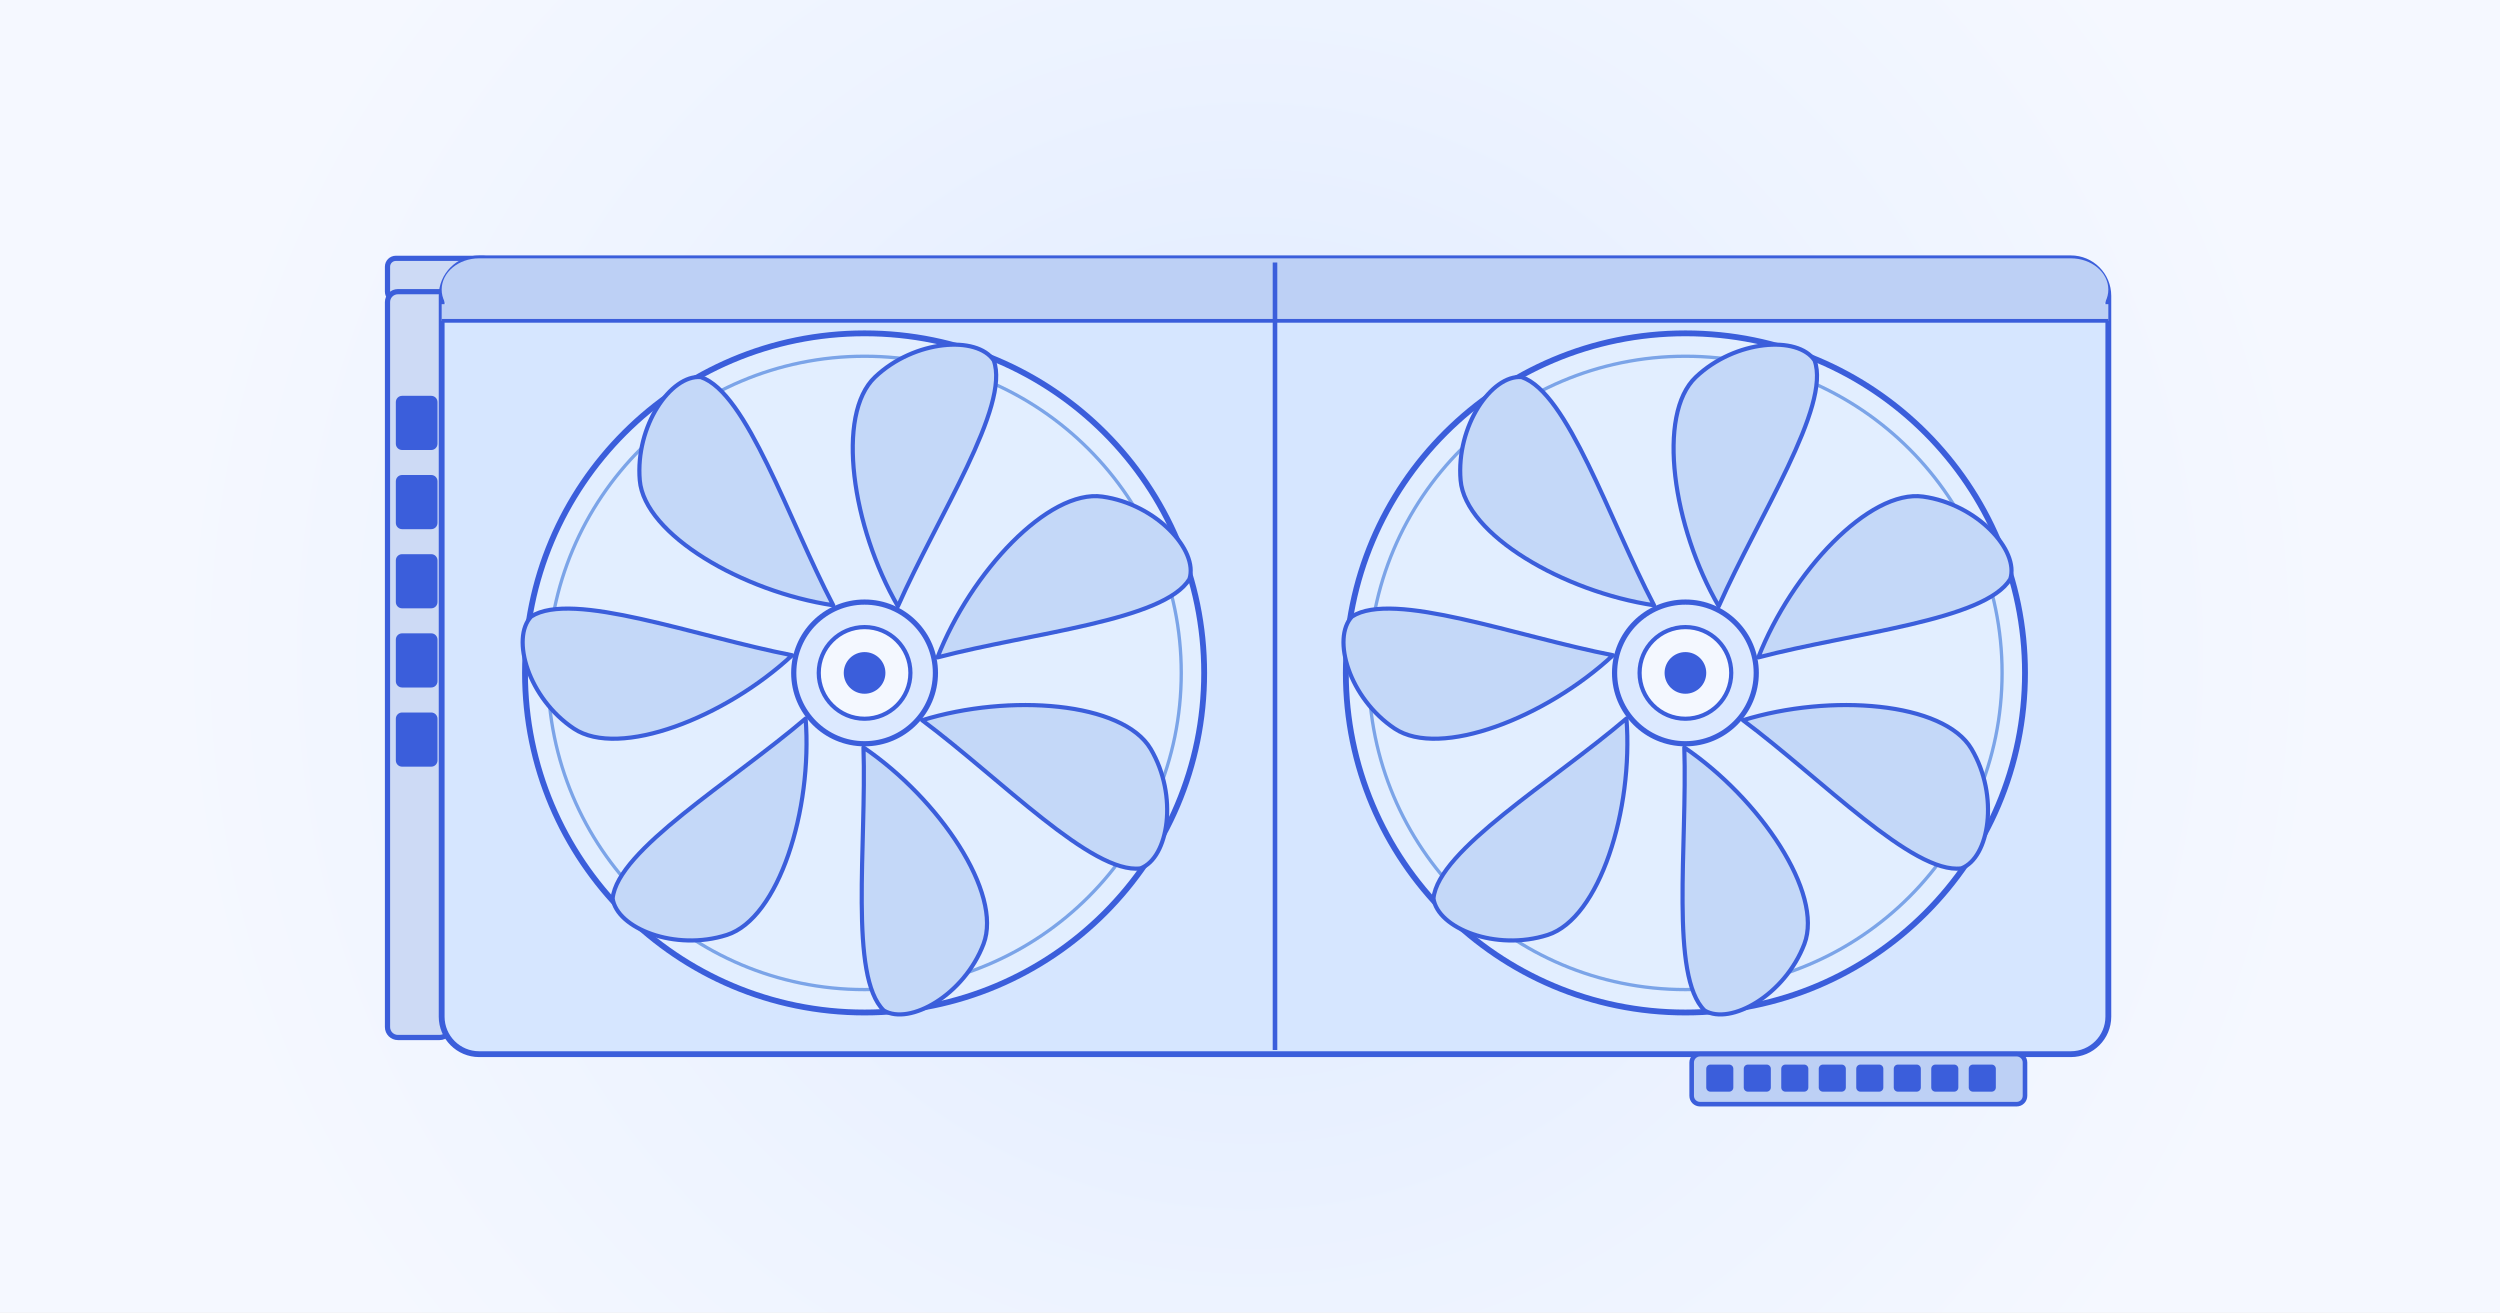
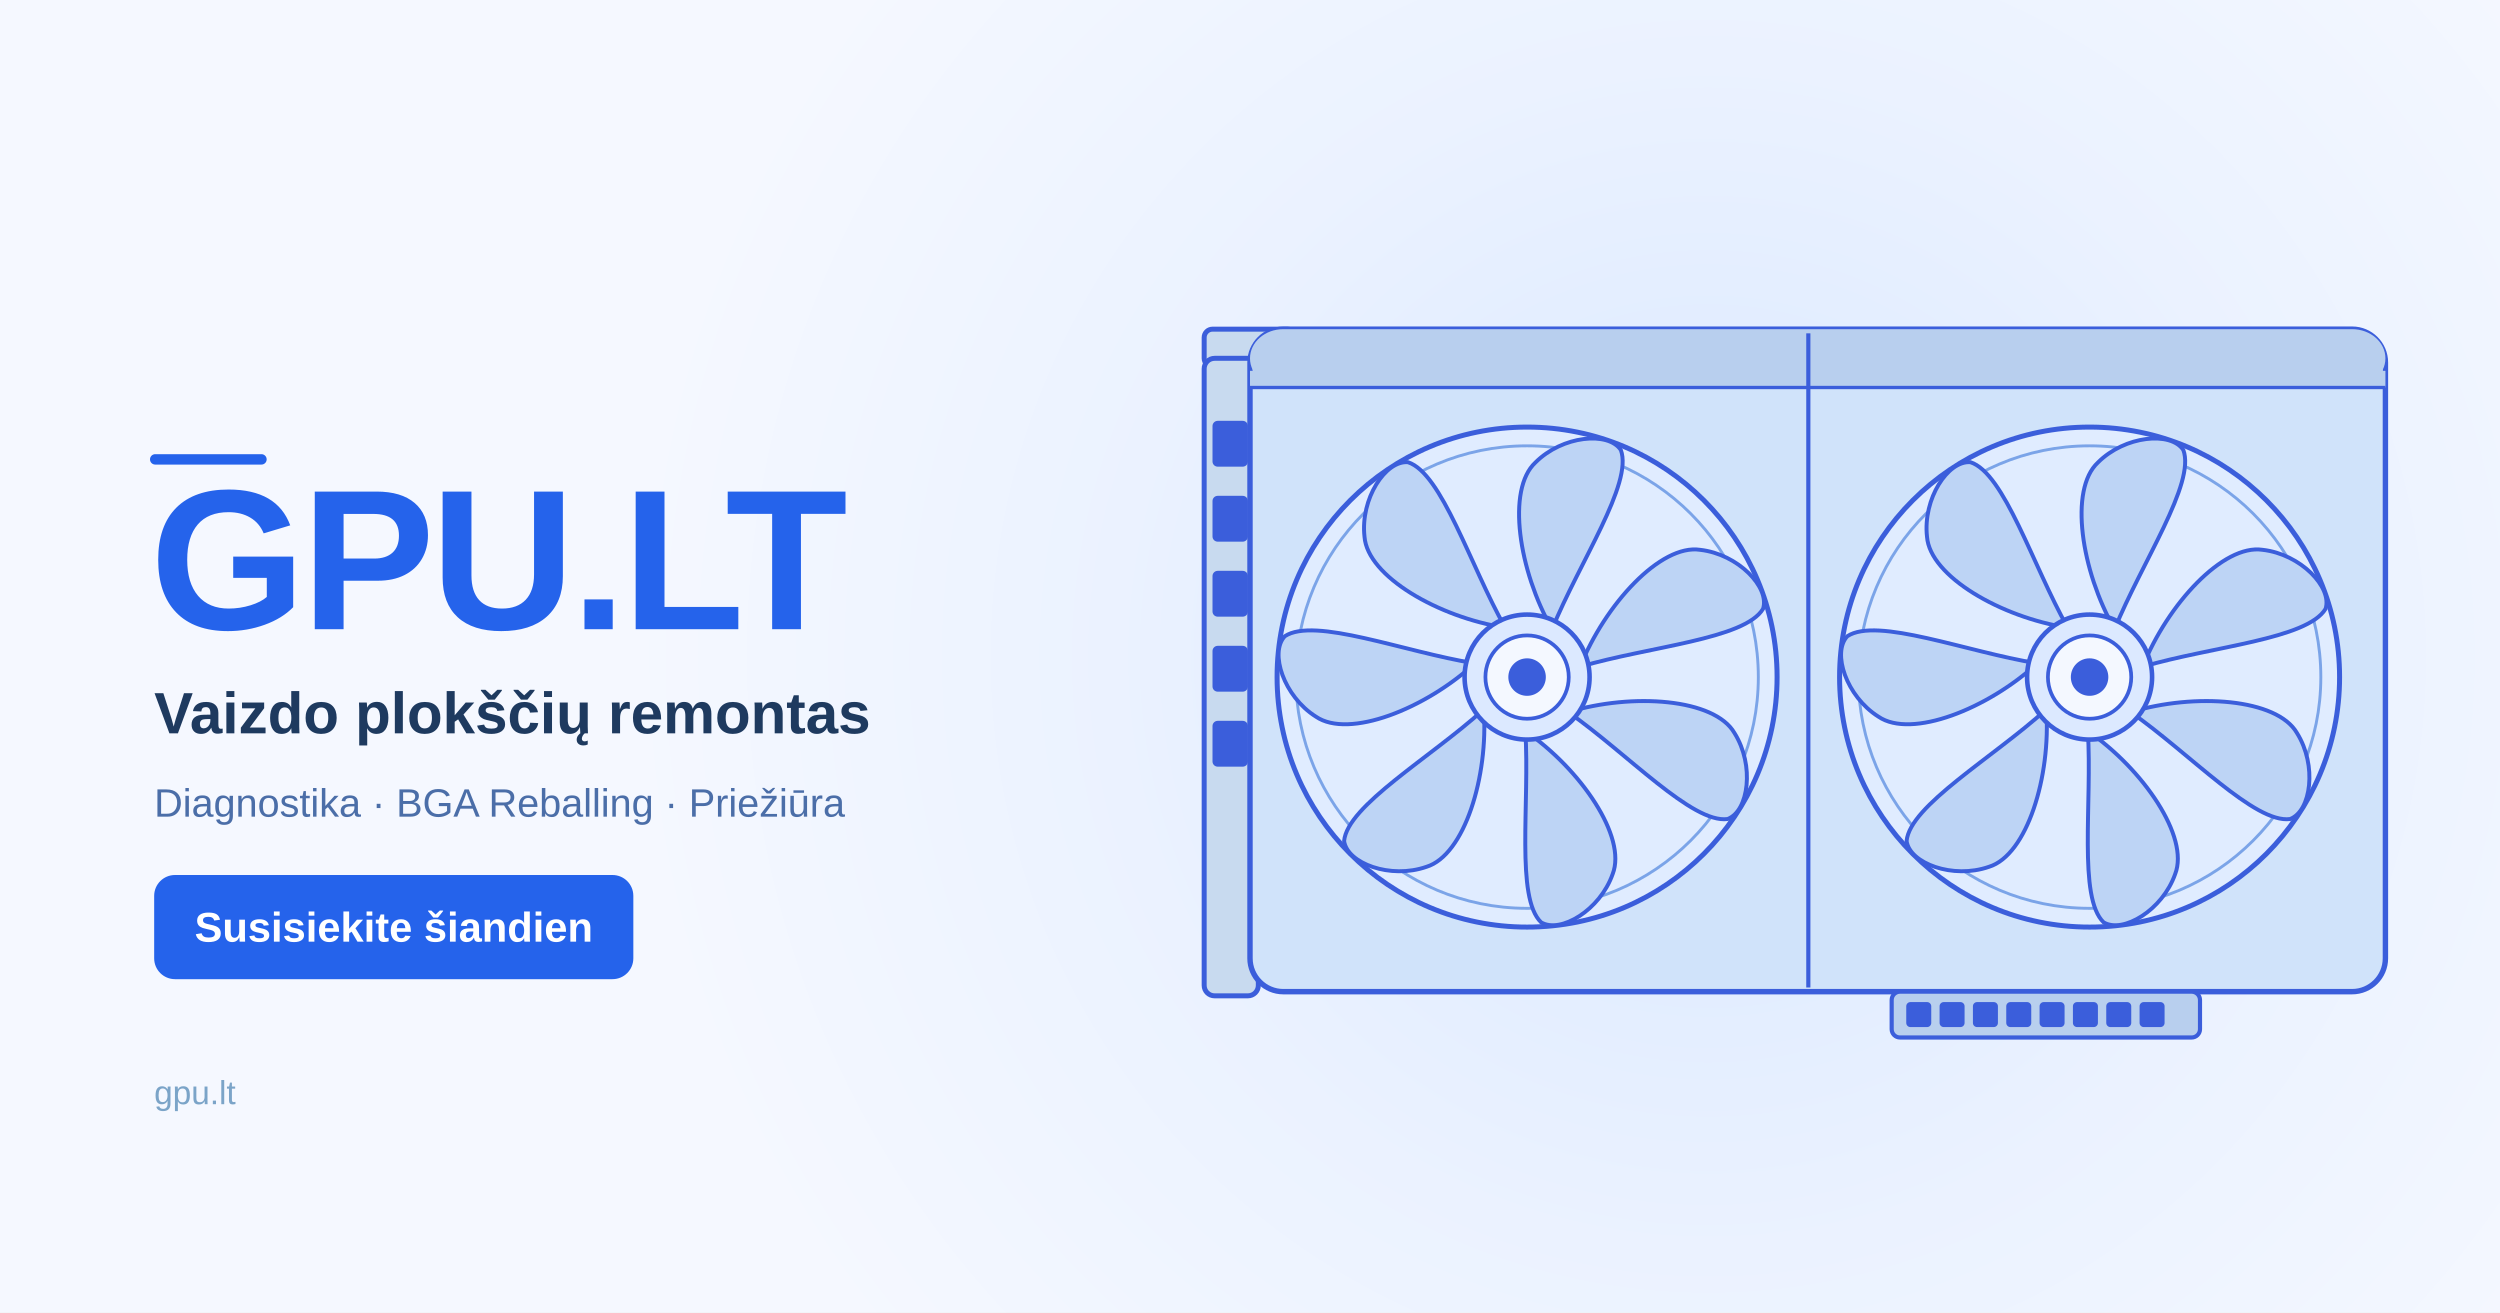
<svg xmlns="http://www.w3.org/2000/svg" viewBox="0 0 1200 630" width="1200" height="630">
  <defs>
-     <radialGradient id="bg" cx="600" cy="315" r="520" gradientUnits="userSpaceOnUse">
-       <stop offset="0%" stop-color="#DCE9FF" />
-       <stop offset="60%" stop-color="#EDF3FF" />
+     <radialGradient id="bg" cx="820" cy="315" r="520" gradientUnits="userSpaceOnUse">
+       <stop offset="0%" stop-color="#D8E7FF" />
+       <stop offset="55%" stop-color="#EBF2FF" />
      <stop offset="100%" stop-color="#F5F8FF" />
    </radialGradient>
-     <filter id="glow" x="-8%" y="-8%" width="116%" height="116%">
-       <feGaussianBlur stdDeviation="10" result="blur" />
-       <feComposite in="SourceGraphic" in2="blur" operator="over" />
-     </filter>
    <g id="fan">
-       <circle r="163" fill="#E2EEFF" stroke="#3B5EDB" stroke-width="2.8" />
-       <circle r="152" fill="none" stroke="#7BA4E8" stroke-width="1.6" />
-       <path d="M16,-32 C35,-75 70,-128 62,-150 C54,-162 24,-160 5,-142 C-14,-124 -6,-70 16,-32 Z" fill="#C4D8F8" stroke="#3B5EDB" stroke-width="2" stroke-linejoin="round" />
-       <path d="M16,-32 C35,-75 70,-128 62,-150 C54,-162 24,-160 5,-142 C-14,-124 -6,-70 16,-32 Z" fill="#C4D8F8" stroke="#3B5EDB" stroke-width="2" stroke-linejoin="round" transform="rotate(51.43)" />
-       <path d="M16,-32 C35,-75 70,-128 62,-150 C54,-162 24,-160 5,-142 C-14,-124 -6,-70 16,-32 Z" fill="#C4D8F8" stroke="#3B5EDB" stroke-width="2" stroke-linejoin="round" transform="rotate(102.86)" />
-       <path d="M16,-32 C35,-75 70,-128 62,-150 C54,-162 24,-160 5,-142 C-14,-124 -6,-70 16,-32 Z" fill="#C4D8F8" stroke="#3B5EDB" stroke-width="2" stroke-linejoin="round" transform="rotate(154.29)" />
-       <path d="M16,-32 C35,-75 70,-128 62,-150 C54,-162 24,-160 5,-142 C-14,-124 -6,-70 16,-32 Z" fill="#C4D8F8" stroke="#3B5EDB" stroke-width="2" stroke-linejoin="round" transform="rotate(205.71)" />
-       <path d="M16,-32 C35,-75 70,-128 62,-150 C54,-162 24,-160 5,-142 C-14,-124 -6,-70 16,-32 Z" fill="#C4D8F8" stroke="#3B5EDB" stroke-width="2" stroke-linejoin="round" transform="rotate(257.14)" />
-       <path d="M16,-32 C35,-75 70,-128 62,-150 C54,-162 24,-160 5,-142 C-14,-124 -6,-70 16,-32 Z" fill="#C4D8F8" stroke="#3B5EDB" stroke-width="2" stroke-linejoin="round" transform="rotate(308.57)" />
-       <circle r="34" fill="#DCE9FF" stroke="#3B5EDB" stroke-width="2.5" />
-       <circle r="22" fill="#F4F8FF" stroke="#3B5EDB" stroke-width="2" />
-       <circle r="10" fill="#3B5EDB" />
+       <circle r="120" fill="#E0ECFF" stroke="#3B5EDB" stroke-width="2.4" />
+       <circle r="111" fill="none" stroke="#7BA4E8" stroke-width="1.4" />
+       <path d="M12,-23 C25,-55 51,-93 45,-109 C39,-118 17,-116 4,-103 C-10,-90 -4,-51 12,-23 Z" fill="#BDD4F5" stroke="#3B5EDB" stroke-width="1.9" stroke-linejoin="round" />
+       <path d="M12,-23 C25,-55 51,-93 45,-109 C39,-118 17,-116 4,-103 C-10,-90 -4,-51 12,-23 Z" fill="#BDD4F5" stroke="#3B5EDB" stroke-width="1.9" stroke-linejoin="round" transform="rotate(51.43)" />
+       <path d="M12,-23 C25,-55 51,-93 45,-109 C39,-118 17,-116 4,-103 C-10,-90 -4,-51 12,-23 Z" fill="#BDD4F5" stroke="#3B5EDB" stroke-width="1.9" stroke-linejoin="round" transform="rotate(102.86)" />
+       <path d="M12,-23 C25,-55 51,-93 45,-109 C39,-118 17,-116 4,-103 C-10,-90 -4,-51 12,-23 Z" fill="#BDD4F5" stroke="#3B5EDB" stroke-width="1.9" stroke-linejoin="round" transform="rotate(154.29)" />
+       <path d="M12,-23 C25,-55 51,-93 45,-109 C39,-118 17,-116 4,-103 C-10,-90 -4,-51 12,-23 Z" fill="#BDD4F5" stroke="#3B5EDB" stroke-width="1.9" stroke-linejoin="round" transform="rotate(205.71)" />
+       <path d="M12,-23 C25,-55 51,-93 45,-109 C39,-118 17,-116 4,-103 C-10,-90 -4,-51 12,-23 Z" fill="#BDD4F5" stroke="#3B5EDB" stroke-width="1.9" stroke-linejoin="round" transform="rotate(257.14)" />
+       <path d="M12,-23 C25,-55 51,-93 45,-109 C39,-118 17,-116 4,-103 C-10,-90 -4,-51 12,-23 Z" fill="#BDD4F5" stroke="#3B5EDB" stroke-width="1.9" stroke-linejoin="round" transform="rotate(308.57)" />
+       <circle r="30" fill="#DCE9FF" stroke="#3B5EDB" stroke-width="2.2" />
+       <circle r="20" fill="#F4F8FF" stroke="#3B5EDB" stroke-width="1.8" />
+       <circle r="9" fill="#3B5EDB" />
    </g>
  </defs>
  <rect width="1200" height="630" fill="url(#bg)" />
-   <rect x="186" y="124" width="50" height="20" rx="4" fill="#CDDAF5" stroke="#3B5EDB" stroke-width="2.5" />
-   <rect x="186" y="140" width="30" height="358" rx="5" fill="#CDDAF5" stroke="#3B5EDB" stroke-width="2.5" />
-   <rect x="190" y="190" width="20" height="26" rx="3" fill="#3B5EDB" />
-   <rect x="190" y="228" width="20" height="26" rx="3" fill="#3B5EDB" />
-   <rect x="190" y="266" width="20" height="26" rx="3" fill="#3B5EDB" />
-   <rect x="190" y="304" width="20" height="26" rx="3" fill="#3B5EDB" />
-   <rect x="190" y="342" width="20" height="26" rx="3" fill="#3B5EDB" />
-   <rect x="212" y="124" width="800" height="382" rx="18" fill="#D6E6FF" stroke="#3B5EDB" stroke-width="2.8" />
-   <rect x="212" y="124" width="800" height="30" rx="18" fill="#BDD0F5" />
-   <rect x="212" y="146" width="800" height="8" fill="#BDD0F5" />
-   <line x1="212" y1="154" x2="1012" y2="154" stroke="#3B5EDB" stroke-width="1.8" />
-   <line x1="612" y1="126" x2="612" y2="504" stroke="#3B5EDB" stroke-width="2.2" />
-   <use href="#fan" transform="translate(415, 323)" />
-   <use href="#fan" transform="translate(809, 323)" />
-   <rect x="812" y="506" width="160" height="24" rx="4" fill="#BDD0F5" stroke="#3B5EDB" stroke-width="2.2" />
-   <rect x="819" y="511" width="13" height="13" rx="2" fill="#3B5EDB" />
-   <rect x="837" y="511" width="13" height="13" rx="2" fill="#3B5EDB" />
-   <rect x="855" y="511" width="13" height="13" rx="2" fill="#3B5EDB" />
-   <rect x="873" y="511" width="13" height="13" rx="2" fill="#3B5EDB" />
-   <rect x="891" y="511" width="13" height="13" rx="2" fill="#3B5EDB" />
-   <rect x="909" y="511" width="13" height="13" rx="2" fill="#3B5EDB" />
-   <rect x="927" y="511" width="13" height="13" rx="2" fill="#3B5EDB" />
-   <rect x="945" y="511" width="13" height="13" rx="2" fill="#3B5EDB" />
+   <rect x="72" y="218" width="56" height="5" rx="2.5" fill="#2563EB" />
+   <text x="72" y="302" font-family="Liberation Sans, Arial, Helvetica, sans-serif" font-weight="bold" font-size="96" fill="#2563EB" letter-spacing="-2">GPU.LT</text>
+   <text x="74" y="352" font-family="Liberation Sans, Arial, Helvetica, sans-serif" font-weight="bold" font-size="28" fill="#1E3A5F">Vaizdo plokščių remontas</text>
+   <text x="74" y="392" font-family="Liberation Sans, Arial, Helvetica, sans-serif" font-size="19" fill="#4B6EA8">
+     Diagnostika · BGA Reballing · Priežiūra
+   </text>
+   <rect x="74" y="420" width="230" height="50" rx="10" fill="#2563EB" />
+   <text x="189" y="452" text-anchor="middle" font-family="Liberation Sans, Arial, Helvetica, sans-serif" font-weight="bold" font-size="20" fill="#FFFFFF">
+     Susisiekite šiandien
+   </text>
+   <text x="74" y="530" font-family="Liberation Sans, Arial, Helvetica, sans-serif" font-size="16" fill="#7BA4C8">gpu.lt</text>
+   <rect x="578" y="158" width="44" height="18" rx="4" fill="#C8DAEF" stroke="#3B5EDB" stroke-width="2.4" />
+   <rect x="578" y="172" width="26" height="306" rx="5" fill="#C8DAEF" stroke="#3B5EDB" stroke-width="2.4" />
+   <rect x="582" y="202" width="17" height="22" rx="2.5" fill="#3B5EDB" />
+   <rect x="582" y="238" width="17" height="22" rx="2.5" fill="#3B5EDB" />
+   <rect x="582" y="274" width="17" height="22" rx="2.5" fill="#3B5EDB" />
+   <rect x="582" y="310" width="17" height="22" rx="2.5" fill="#3B5EDB" />
+   <rect x="582" y="346" width="17" height="22" rx="2.5" fill="#3B5EDB" />
+   <rect x="600" y="158" width="545" height="318" rx="16" fill="#D0E3FA" stroke="#3B5EDB" stroke-width="2.6" />
+   <rect x="600" y="158" width="545" height="28" rx="16" fill="#B8CFEE" />
+   <rect x="600" y="178" width="545" height="8" fill="#B8CFEE" />
+   <line x1="600" y1="186" x2="1145" y2="186" stroke="#3B5EDB" stroke-width="1.6" />
+   <line x1="868" y1="160" x2="868" y2="474" stroke="#3B5EDB" stroke-width="2" />
+   <use href="#fan" transform="translate(733, 325)" />
+   <use href="#fan" transform="translate(1003, 325)" />
+   <rect x="908" y="476" width="148" height="22" rx="4" fill="#B8CFEE" stroke="#3B5EDB" stroke-width="2" />
+   <rect x="915" y="481" width="12" height="12" rx="2" fill="#3B5EDB" />
+   <rect x="931" y="481" width="12" height="12" rx="2" fill="#3B5EDB" />
+   <rect x="947" y="481" width="12" height="12" rx="2" fill="#3B5EDB" />
+   <rect x="963" y="481" width="12" height="12" rx="2" fill="#3B5EDB" />
+   <rect x="979" y="481" width="12" height="12" rx="2" fill="#3B5EDB" />
+   <rect x="995" y="481" width="12" height="12" rx="2" fill="#3B5EDB" />
+   <rect x="1011" y="481" width="12" height="12" rx="2" fill="#3B5EDB" />
+   <rect x="1027" y="481" width="12" height="12" rx="2" fill="#3B5EDB" />
</svg>
